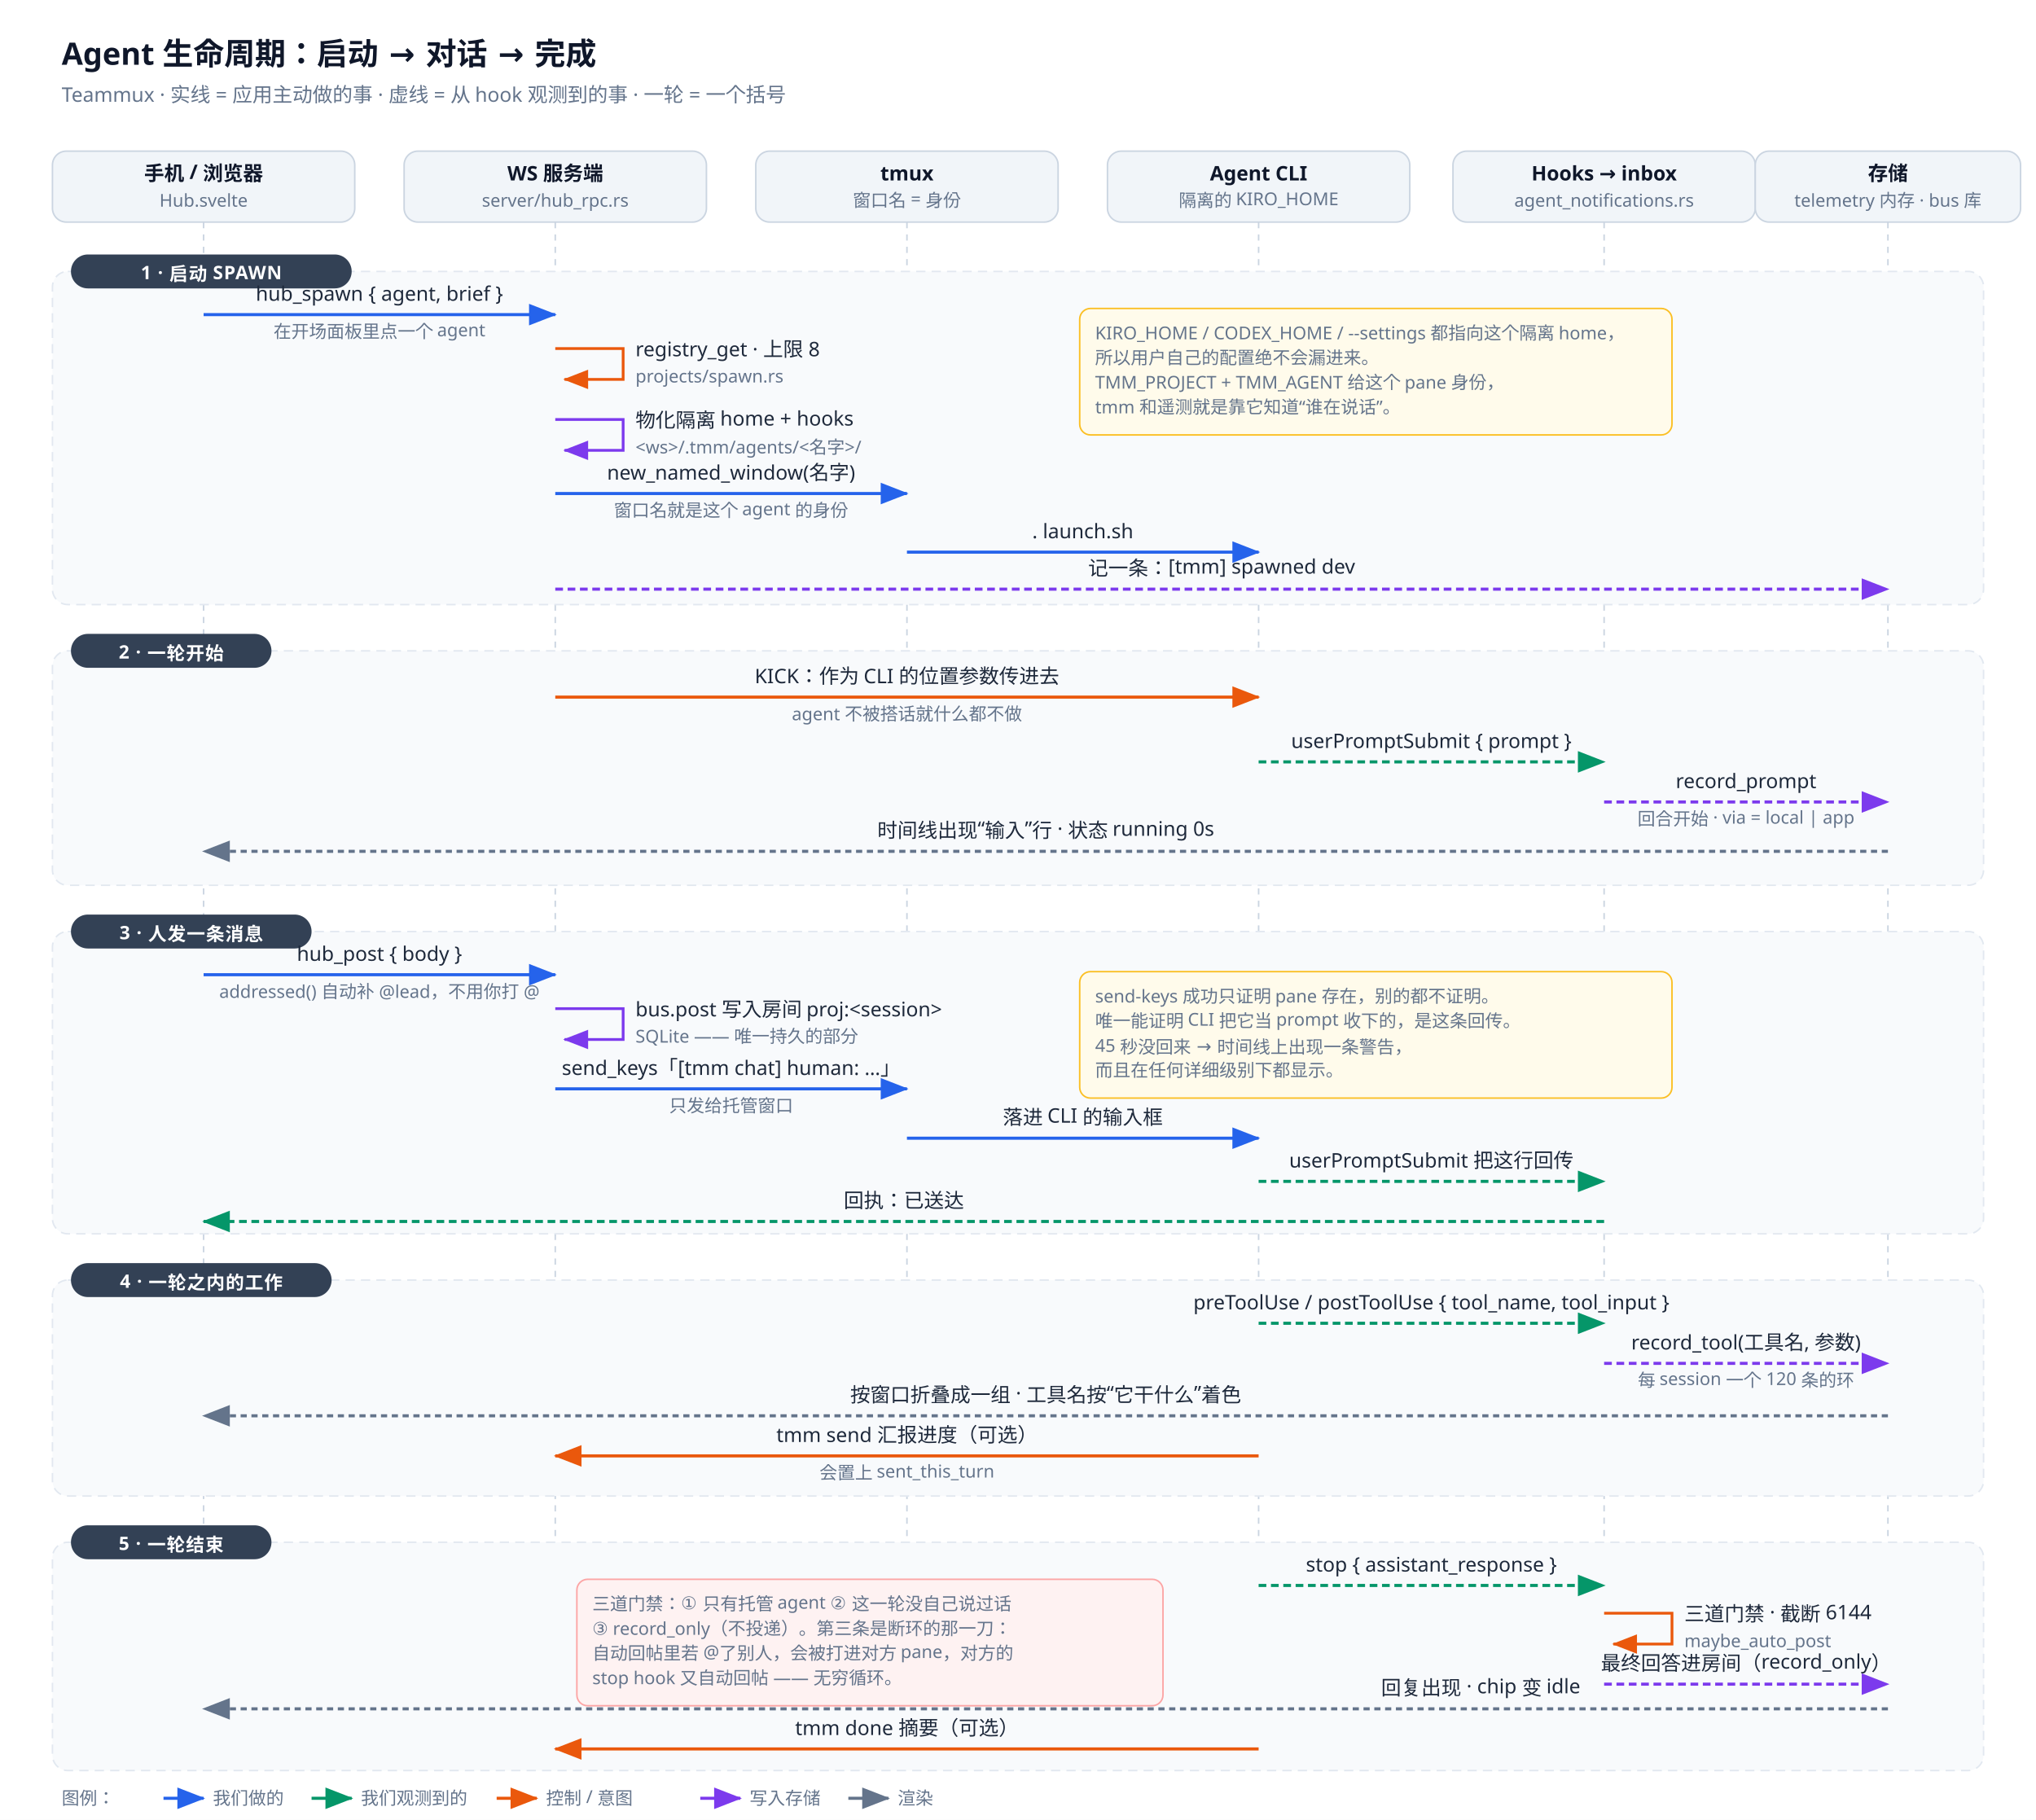
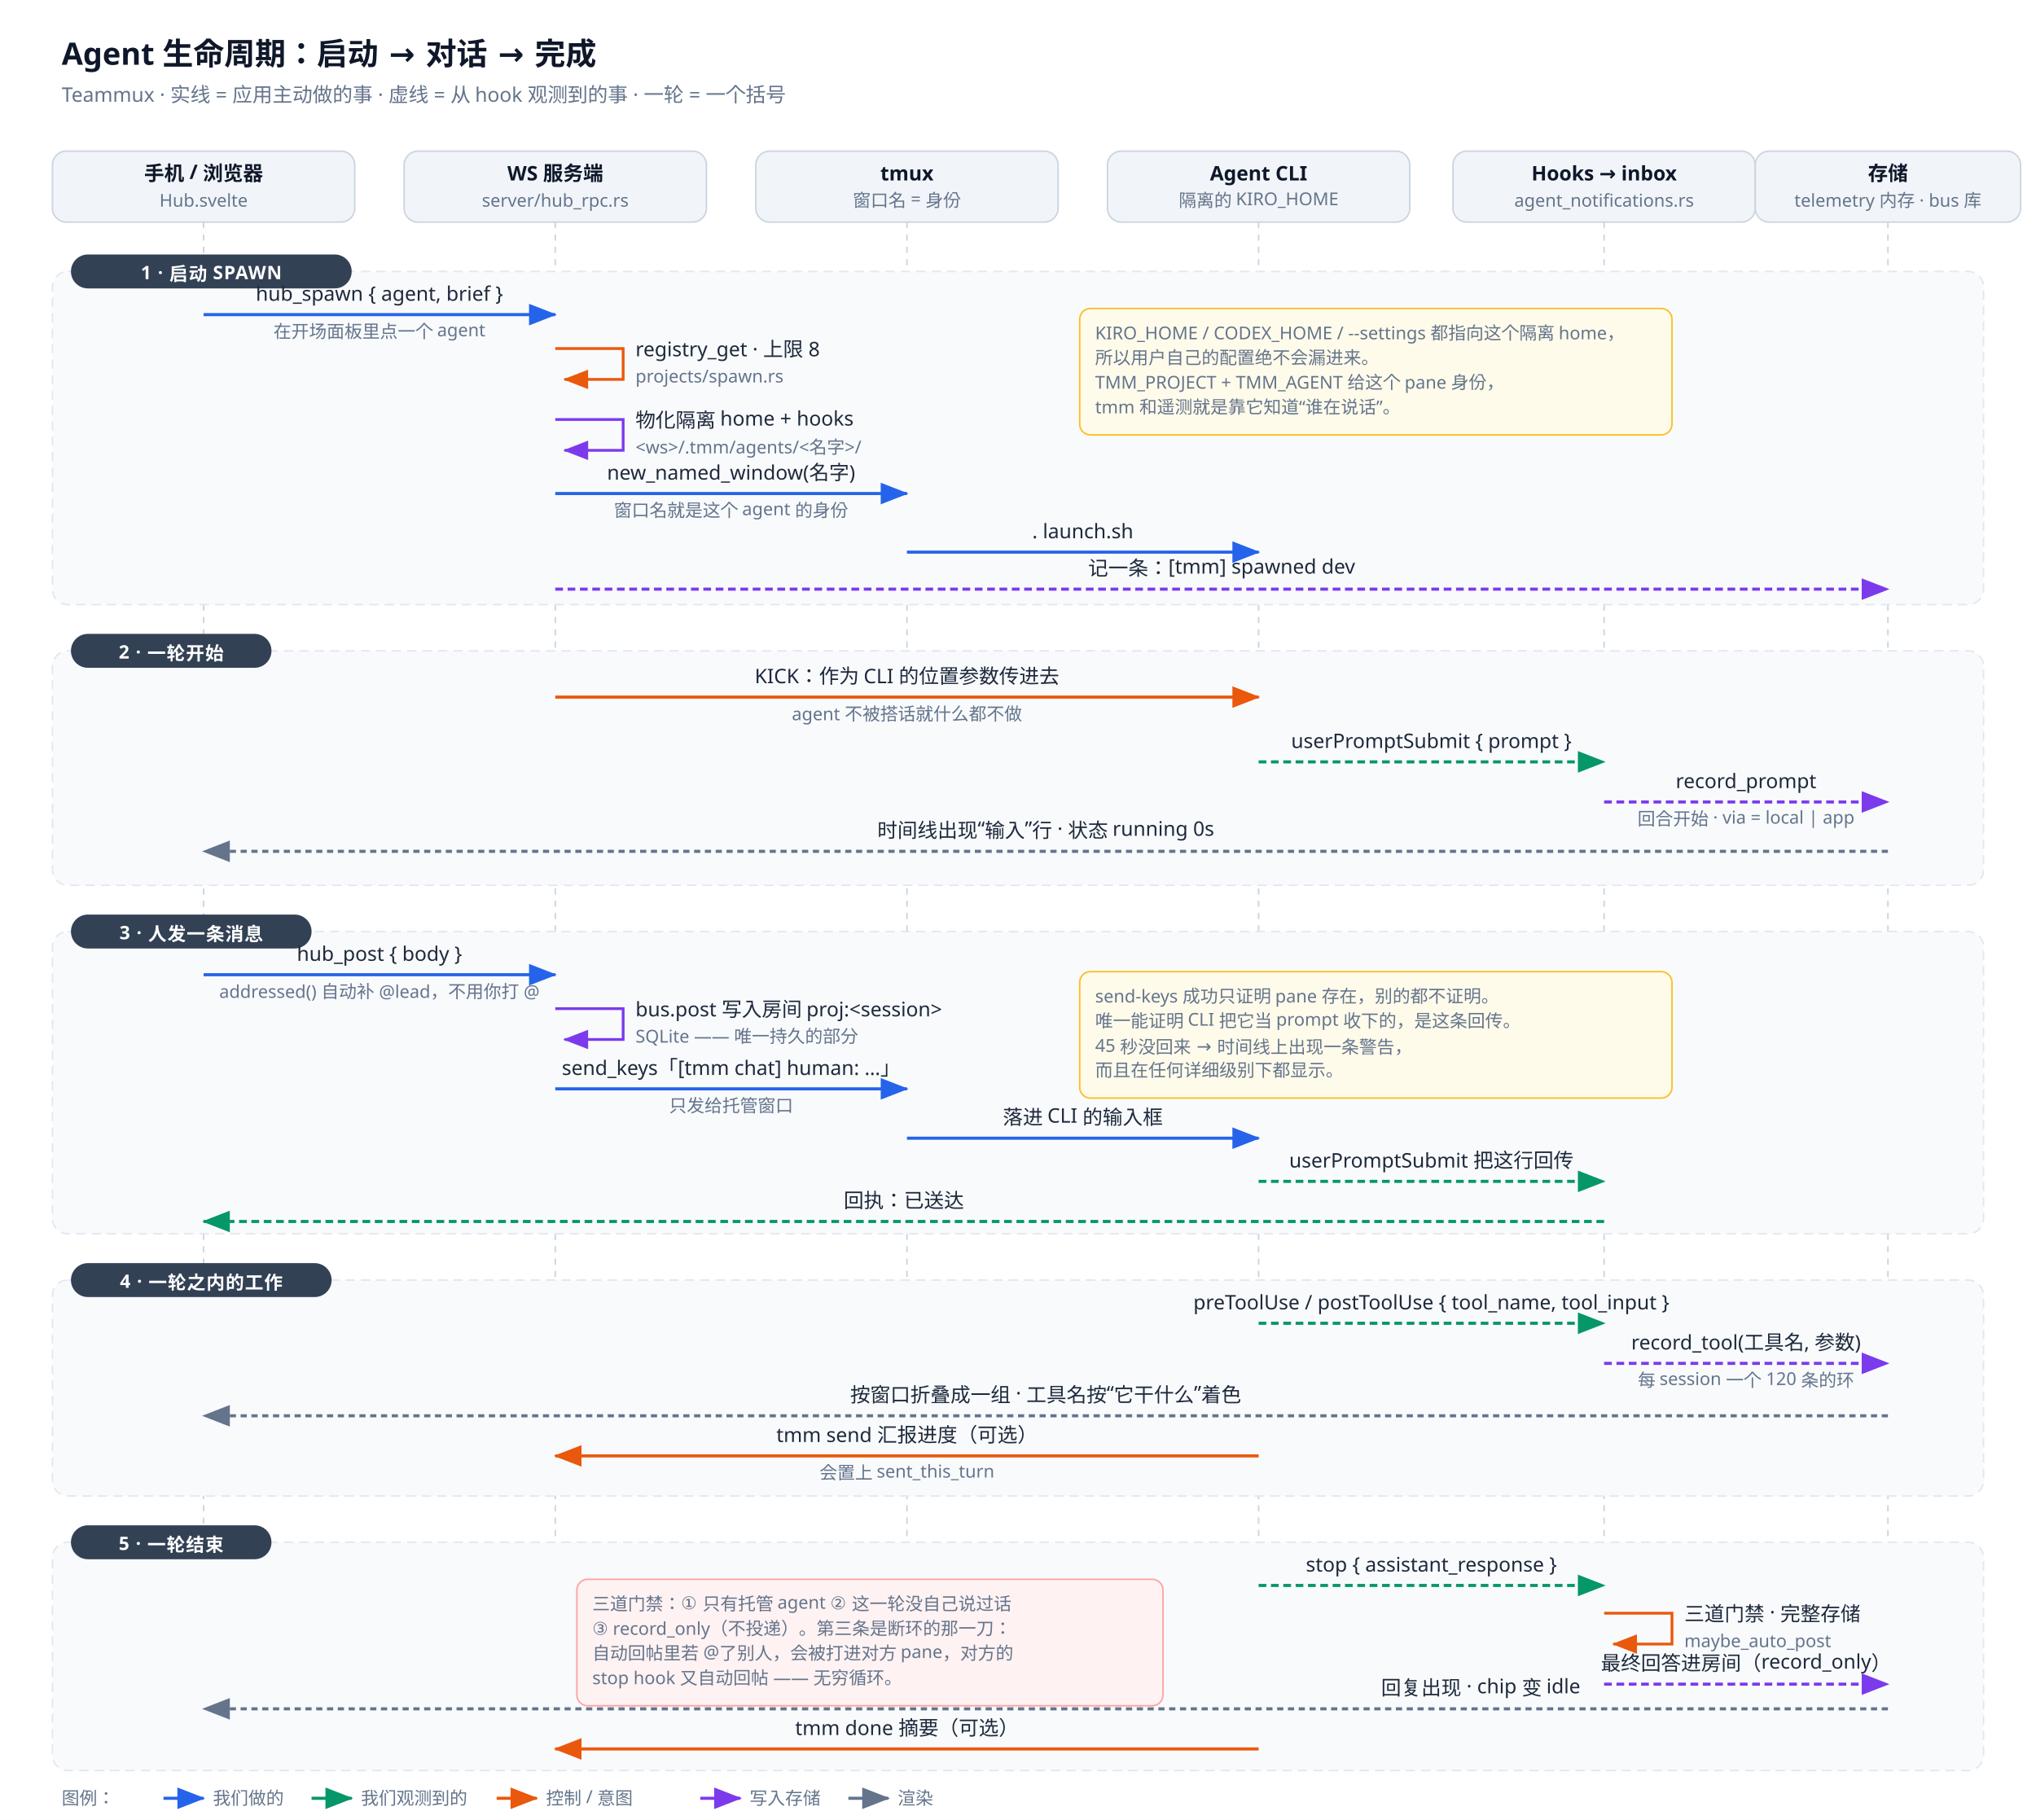
<svg xmlns="http://www.w3.org/2000/svg" viewBox="0 0 1320 1180" width="1320" height="1180">
  <defs>
    <style>
      .t  { font-family: "Noto Sans SC","Microsoft YaHei","PingFang SC",sans-serif; }
      .ti { font-size: 20px; font-weight: 700; fill: #0f172a; }
      .sub{ font-size: 13px; fill: #64748b; }
      .ln { font-size: 13px; fill: #1e293b; }
      .sm { font-size: 11.5px; fill: #64748b; }
      .hd { font-size: 13px; font-weight: 700; fill: #0f172a; }
      .ph { font-size: 12px; font-weight: 700; fill: #ffffff; letter-spacing: 0.5px; }
    </style>
    <marker id="a_blue" markerWidth="9" markerHeight="7" refX="8.5" refY="3.5" orient="auto">
      <path d="M0,0 L9,3.5 L0,7 z" fill="#2563eb" />
    </marker>
    <marker id="a_orange" markerWidth="9" markerHeight="7" refX="8.5" refY="3.5" orient="auto">
      <path d="M0,0 L9,3.5 L0,7 z" fill="#ea580c" />
    </marker>
    <marker id="a_green" markerWidth="9" markerHeight="7" refX="8.5" refY="3.5" orient="auto">
      <path d="M0,0 L9,3.5 L0,7 z" fill="#059669" />
    </marker>
    <marker id="a_purple" markerWidth="9" markerHeight="7" refX="8.5" refY="3.5" orient="auto">
      <path d="M0,0 L9,3.5 L0,7 z" fill="#7c3aed" />
    </marker>
    <marker id="a_gray" markerWidth="9" markerHeight="7" refX="8.5" refY="3.5" orient="auto">
      <path d="M0,0 L9,3.5 L0,7 z" fill="#64748b" />
    </marker>
  </defs>
  <rect width="1320" height="1180" fill="#ffffff" />
  <text class="t ti" x="40" y="42">Agent 生命周期：启动 → 对话 → 完成</text>
  <text class="t sub" x="40" y="66">Teammux · 实线 = 应用主动做的事 · 虚线 = 从 hook 观测到的事 · 一轮 = 一个括号</text>
  <rect x="34" y="98" width="196" height="46" rx="9" fill="#f1f5f9" stroke="#cbd5e1" />
  <text class="t hd" x="132" y="117" text-anchor="middle">手机 / 浏览器</text>
  <text class="t sm" x="132" y="134" text-anchor="middle">Hub.svelte</text>
  <line x1="132" y1="144" x2="132" y2="1140" stroke="#cbd5e1" stroke-width="1" stroke-dasharray="4,4" />
  <rect x="262" y="98" width="196" height="46" rx="9" fill="#f1f5f9" stroke="#cbd5e1" />
  <text class="t hd" x="360" y="117" text-anchor="middle">WS 服务端</text>
  <text class="t sm" x="360" y="134" text-anchor="middle">server/hub_rpc.rs</text>
  <line x1="360" y1="144" x2="360" y2="1140" stroke="#cbd5e1" stroke-width="1" stroke-dasharray="4,4" />
  <rect x="490" y="98" width="196" height="46" rx="9" fill="#f1f5f9" stroke="#cbd5e1" />
  <text class="t hd" x="588" y="117" text-anchor="middle">tmux</text>
  <text class="t sm" x="588" y="134" text-anchor="middle">窗口名 = 身份</text>
  <line x1="588" y1="144" x2="588" y2="1140" stroke="#cbd5e1" stroke-width="1" stroke-dasharray="4,4" />
  <rect x="718" y="98" width="196" height="46" rx="9" fill="#f1f5f9" stroke="#cbd5e1" />
  <text class="t hd" x="816" y="117" text-anchor="middle">Agent CLI</text>
  <text class="t sm" x="816" y="134" text-anchor="middle">隔离的 KIRO_HOME</text>
  <line x1="816" y1="144" x2="816" y2="1140" stroke="#cbd5e1" stroke-width="1" stroke-dasharray="4,4" />
  <rect x="942" y="98" width="196" height="46" rx="9" fill="#f1f5f9" stroke="#cbd5e1" />
  <text class="t hd" x="1040" y="117" text-anchor="middle">Hooks → inbox</text>
  <text class="t sm" x="1040" y="134" text-anchor="middle">agent_notifications.rs</text>
  <line x1="1040" y1="144" x2="1040" y2="1140" stroke="#cbd5e1" stroke-width="1" stroke-dasharray="4,4" />
  <rect x="1138" y="98" width="172" height="46" rx="9" fill="#f1f5f9" stroke="#cbd5e1" />
  <text class="t hd" x="1224" y="117" text-anchor="middle">存储</text>
  <text class="t sm" x="1224" y="134" text-anchor="middle">telemetry 内存 · bus 库</text>
  <line x1="1224" y1="144" x2="1224" y2="1140" stroke="#cbd5e1" stroke-width="1" stroke-dasharray="4,4" />
  <rect x="34" y="176" width="1252" height="216" rx="10" fill="#f8fafc" stroke="#e2e8f0" stroke-dasharray="6,4" />
  <rect x="46" y="165" width="182" height="22" rx="11" fill="#334155" />
  <text class="t ph" x="137.0" y="181" text-anchor="middle">1 · 启动 SPAWN</text>
  <line x1="132" y1="204" x2="360" y2="204" stroke="#2563eb" stroke-width="2" marker-end="url(#a_blue)" />
  <text class="t ln" x="246.0" y="195" text-anchor="middle" fill="#2563eb">hub_spawn { agent, brief }</text>
  <text class="t sm" x="246.0" y="219" text-anchor="middle">在开场面板里点一个 agent</text>
  <path d="M 360,226 L 404,226 L 404,246 L 366,246" fill="none" stroke="#ea580c" stroke-width="1.8" marker-end="url(#a_orange)" />
  <text class="t ln" x="412" y="231" fill="#ea580c" text-anchor="start">registry_get · 上限 8</text>
  <text class="t sm" x="412" y="248" text-anchor="start">projects/spawn.rs</text>
  <path d="M 360,272 L 404,272 L 404,292 L 366,292" fill="none" stroke="#7c3aed" stroke-width="1.8" marker-end="url(#a_purple)" />
  <text class="t ln" x="412" y="277" fill="#7c3aed" text-anchor="start">物化隔离 home + hooks</text>
  <text class="t sm" x="412" y="294" text-anchor="start">&lt;ws&gt;/.tmm/agents/&lt;名字&gt;/</text>
  <line x1="360" y1="320" x2="588" y2="320" stroke="#2563eb" stroke-width="2" marker-end="url(#a_blue)" />
  <text class="t ln" x="474.0" y="311" text-anchor="middle" fill="#2563eb">new_named_window(名字)</text>
  <text class="t sm" x="474.0" y="335" text-anchor="middle">窗口名就是这个 agent 的身份</text>
  <line x1="588" y1="358" x2="816" y2="358" stroke="#2563eb" stroke-width="2" marker-end="url(#a_blue)" />
  <text class="t ln" x="702.0" y="349" text-anchor="middle" fill="#2563eb">. launch.sh</text>
  <line x1="360" y1="382" x2="1224" y2="382" stroke="#7c3aed" stroke-width="2" stroke-dasharray="5,3" marker-end="url(#a_purple)" />
  <text class="t ln" x="792.0" y="373" text-anchor="middle" fill="#7c3aed">记一条：[tmm] spawned dev</text>
  <rect x="700" y="200" width="384" height="82" rx="7" fill="#fffbeb" stroke="#fbbf24" />
  <text class="t sm" x="710" y="220">KIRO_HOME / CODEX_HOME / --settings 都指向这个隔离 home，</text>
  <text class="t sm" x="710" y="236">所以用户自己的配置绝不会漏进来。</text>
  <text class="t sm" x="710" y="252">TMM_PROJECT + TMM_AGENT 给这个 pane 身份，</text>
  <text class="t sm" x="710" y="268">tmm 和遥测就是靠它知道“谁在说话”。</text>
  <rect x="34" y="422" width="1252" height="152" rx="10" fill="#f8fafc" stroke="#e2e8f0" stroke-dasharray="6,4" />
  <rect x="46" y="411" width="130" height="22" rx="11" fill="#334155" />
  <text class="t ph" x="111.0" y="427" text-anchor="middle">2 · 一轮开始</text>
  <line x1="360" y1="452" x2="816" y2="452" stroke="#ea580c" stroke-width="2" marker-end="url(#a_orange)" />
  <text class="t ln" x="588.0" y="443" text-anchor="middle" fill="#ea580c">KICK：作为 CLI 的位置参数传进去</text>
  <text class="t sm" x="588.0" y="467" text-anchor="middle">agent 不被搭话就什么都不做</text>
  <line x1="816" y1="494" x2="1040" y2="494" stroke="#059669" stroke-width="2" stroke-dasharray="5,3" marker-end="url(#a_green)" />
  <text class="t ln" x="928.0" y="485" text-anchor="middle" fill="#059669">userPromptSubmit { prompt }</text>
  <line x1="1040" y1="520" x2="1224" y2="520" stroke="#7c3aed" stroke-width="2" stroke-dasharray="5,3" marker-end="url(#a_purple)" />
  <text class="t ln" x="1132.0" y="511" text-anchor="middle" fill="#7c3aed">record_prompt</text>
  <text class="t sm" x="1132.0" y="535" text-anchor="middle">回合开始 · via = local | app</text>
  <line x1="1224" y1="552" x2="132" y2="552" stroke="#64748b" stroke-width="2" stroke-dasharray="4,3" marker-end="url(#a_gray)" />
  <text class="t ln" x="678.0" y="543" text-anchor="middle" fill="#64748b">时间线出现“输入”行 · 状态 running 0s</text>
  <rect x="34" y="604" width="1252" height="196" rx="10" fill="#f8fafc" stroke="#e2e8f0" stroke-dasharray="6,4" />
  <rect x="46" y="593" width="156" height="22" rx="11" fill="#334155" />
  <text class="t ph" x="124.0" y="609" text-anchor="middle">3 · 人发一条消息</text>
  <line x1="132" y1="632" x2="360" y2="632" stroke="#2563eb" stroke-width="2" marker-end="url(#a_blue)" />
  <text class="t ln" x="246.0" y="623" text-anchor="middle" fill="#2563eb">hub_post { body }</text>
  <text class="t sm" x="246.0" y="647" text-anchor="middle">addressed() 自动补 @lead，不用你打 @</text>
  <path d="M 360,654 L 404,654 L 404,674 L 366,674" fill="none" stroke="#7c3aed" stroke-width="1.8" marker-end="url(#a_purple)" />
  <text class="t ln" x="412" y="659" fill="#7c3aed" text-anchor="start">bus.post 写入房间 proj:&lt;session&gt;</text>
  <text class="t sm" x="412" y="676" text-anchor="start">SQLite —— 唯一持久的部分</text>
  <line x1="360" y1="706" x2="588" y2="706" stroke="#2563eb" stroke-width="2" marker-end="url(#a_blue)" />
  <text class="t ln" x="474.0" y="697" text-anchor="middle" fill="#2563eb">send_keys「[tmm chat] human: …」</text>
  <text class="t sm" x="474.0" y="721" text-anchor="middle">只发给托管窗口</text>
  <line x1="588" y1="738" x2="816" y2="738" stroke="#2563eb" stroke-width="2" marker-end="url(#a_blue)" />
  <text class="t ln" x="702.0" y="729" text-anchor="middle" fill="#2563eb">落进 CLI 的输入框</text>
  <line x1="816" y1="766" x2="1040" y2="766" stroke="#059669" stroke-width="2" stroke-dasharray="5,3" marker-end="url(#a_green)" />
  <text class="t ln" x="928.0" y="757" text-anchor="middle" fill="#059669">userPromptSubmit 把这行回传</text>
  <line x1="1040" y1="792" x2="132" y2="792" stroke="#059669" stroke-width="2" stroke-dasharray="5,3" marker-end="url(#a_green)" />
  <text class="t ln" x="586.0" y="783" text-anchor="middle" fill="#059669">回执：已送达</text>
  <rect x="700" y="630" width="384" height="82" rx="7" fill="#fffbeb" stroke="#fbbf24" />
  <text class="t sm" x="710" y="650">send-keys 成功只证明 pane 存在，别的都不证明。</text>
  <text class="t sm" x="710" y="666">唯一能证明 CLI 把它当 prompt 收下的，是这条回传。</text>
  <text class="t sm" x="710" y="682">45 秒没回来 → 时间线上出现一条警告，</text>
  <text class="t sm" x="710" y="698">而且在任何详细级别下都显示。</text>
  <rect x="34" y="830" width="1252" height="140" rx="10" fill="#f8fafc" stroke="#e2e8f0" stroke-dasharray="6,4" />
  <rect x="46" y="819" width="169" height="22" rx="11" fill="#334155" />
  <text class="t ph" x="130.5" y="835" text-anchor="middle">4 · 一轮之内的工作</text>
  <line x1="816" y1="858" x2="1040" y2="858" stroke="#059669" stroke-width="2" stroke-dasharray="5,3" marker-end="url(#a_green)" />
  <text class="t ln" x="928.0" y="849" text-anchor="middle" fill="#059669">preToolUse / postToolUse { tool_name, tool_input }</text>
  <line x1="1040" y1="884" x2="1224" y2="884" stroke="#7c3aed" stroke-width="2" stroke-dasharray="5,3" marker-end="url(#a_purple)" />
  <text class="t ln" x="1132.0" y="875" text-anchor="middle" fill="#7c3aed">record_tool(工具名, 参数)</text>
  <text class="t sm" x="1132.0" y="899" text-anchor="middle">每 session 一个 120 条的环</text>
  <line x1="1224" y1="918" x2="132" y2="918" stroke="#64748b" stroke-width="2" stroke-dasharray="4,3" marker-end="url(#a_gray)" />
  <text class="t ln" x="678.0" y="909" text-anchor="middle" fill="#64748b">按窗口折叠成一组 · 工具名按“它干什么”着色</text>
  <line x1="816" y1="944" x2="360" y2="944" stroke="#ea580c" stroke-width="2" marker-end="url(#a_orange)" />
  <text class="t ln" x="588.0" y="935" text-anchor="middle" fill="#ea580c">tmm send 汇报进度（可选）</text>
  <text class="t sm" x="588.0" y="959" text-anchor="middle">会置上 sent_this_turn</text>
  <rect x="34" y="1000" width="1252" height="148" rx="10" fill="#f8fafc" stroke="#e2e8f0" stroke-dasharray="6,4" />
  <rect x="46" y="989" width="130" height="22" rx="11" fill="#334155" />
  <text class="t ph" x="111.0" y="1005" text-anchor="middle">5 · 一轮结束</text>
  <line x1="816" y1="1028" x2="1040" y2="1028" stroke="#059669" stroke-width="2" stroke-dasharray="5,3" marker-end="url(#a_green)" />
  <text class="t ln" x="928.0" y="1019" text-anchor="middle" fill="#059669">stop { assistant_response }</text>
  <path d="M 1040,1046 L 1084,1046 L 1084,1066 L 1046,1066" fill="none" stroke="#ea580c" stroke-width="1.8" marker-end="url(#a_orange)" />
-   <text class="t ln" x="1092" y="1051" fill="#ea580c" text-anchor="start">三道门禁 · 截断 6144</text>
+   <text class="t ln" x="1092" y="1051" fill="#ea580c" text-anchor="start">三道门禁 · 完整存储</text>
  <text class="t sm" x="1092" y="1068" text-anchor="start">maybe_auto_post</text>
  <line x1="1040" y1="1092" x2="1224" y2="1092" stroke="#7c3aed" stroke-width="2" stroke-dasharray="5,3" marker-end="url(#a_purple)" />
  <text class="t ln" x="1132.0" y="1083" text-anchor="middle" fill="#7c3aed">最终回答进房间（record_only）</text>
  <line x1="1224" y1="1108" x2="132" y2="1108" stroke="#64748b" stroke-width="2" stroke-dasharray="4,3" marker-end="url(#a_gray)" />
  <text class="t ln" x="960" y="1099" text-anchor="middle" fill="#64748b">回复出现 · chip 变 idle</text>
  <line x1="816" y1="1134" x2="360" y2="1134" stroke="#ea580c" stroke-width="2" marker-end="url(#a_orange)" />
  <text class="t ln" x="588.0" y="1125" text-anchor="middle" fill="#ea580c">tmm done 摘要（可选）</text>
  <rect x="374" y="1024" width="380" height="82" rx="7" fill="#fef2f2" stroke="#fca5a5" />
  <text class="t sm" x="384" y="1044">三道门禁：① 只有托管 agent ② 这一轮没自己说过话</text>
  <text class="t sm" x="384" y="1060">③ record_only（不投递）。第三条是断环的那一刀：</text>
  <text class="t sm" x="384" y="1076">自动回帖里若 @了别人，会被打进对方 pane，对方的</text>
  <text class="t sm" x="384" y="1092">stop hook 又自动回帖 —— 无穷循环。</text>
  <text class="t sm" x="40" y="1170">图例：</text>
  <line x1="106" y1="1166" x2="132" y2="1166" stroke="#2563eb" stroke-width="2" marker-end="url(#a_blue)" />
  <text class="t sm" x="138" y="1170">我们做的</text>
  <line x1="202" y1="1166" x2="228" y2="1166" stroke="#059669" stroke-width="2" marker-end="url(#a_green)" />
  <text class="t sm" x="234" y="1170">我们观测到的</text>
  <line x1="322" y1="1166" x2="348" y2="1166" stroke="#ea580c" stroke-width="2" marker-end="url(#a_orange)" />
  <text class="t sm" x="354" y="1170">控制 / 意图</text>
  <line x1="454" y1="1166" x2="480" y2="1166" stroke="#7c3aed" stroke-width="2" marker-end="url(#a_purple)" />
  <text class="t sm" x="486" y="1170">写入存储</text>
  <line x1="550" y1="1166" x2="576" y2="1166" stroke="#64748b" stroke-width="2" marker-end="url(#a_gray)" />
  <text class="t sm" x="582" y="1170">渲染</text>
</svg>
